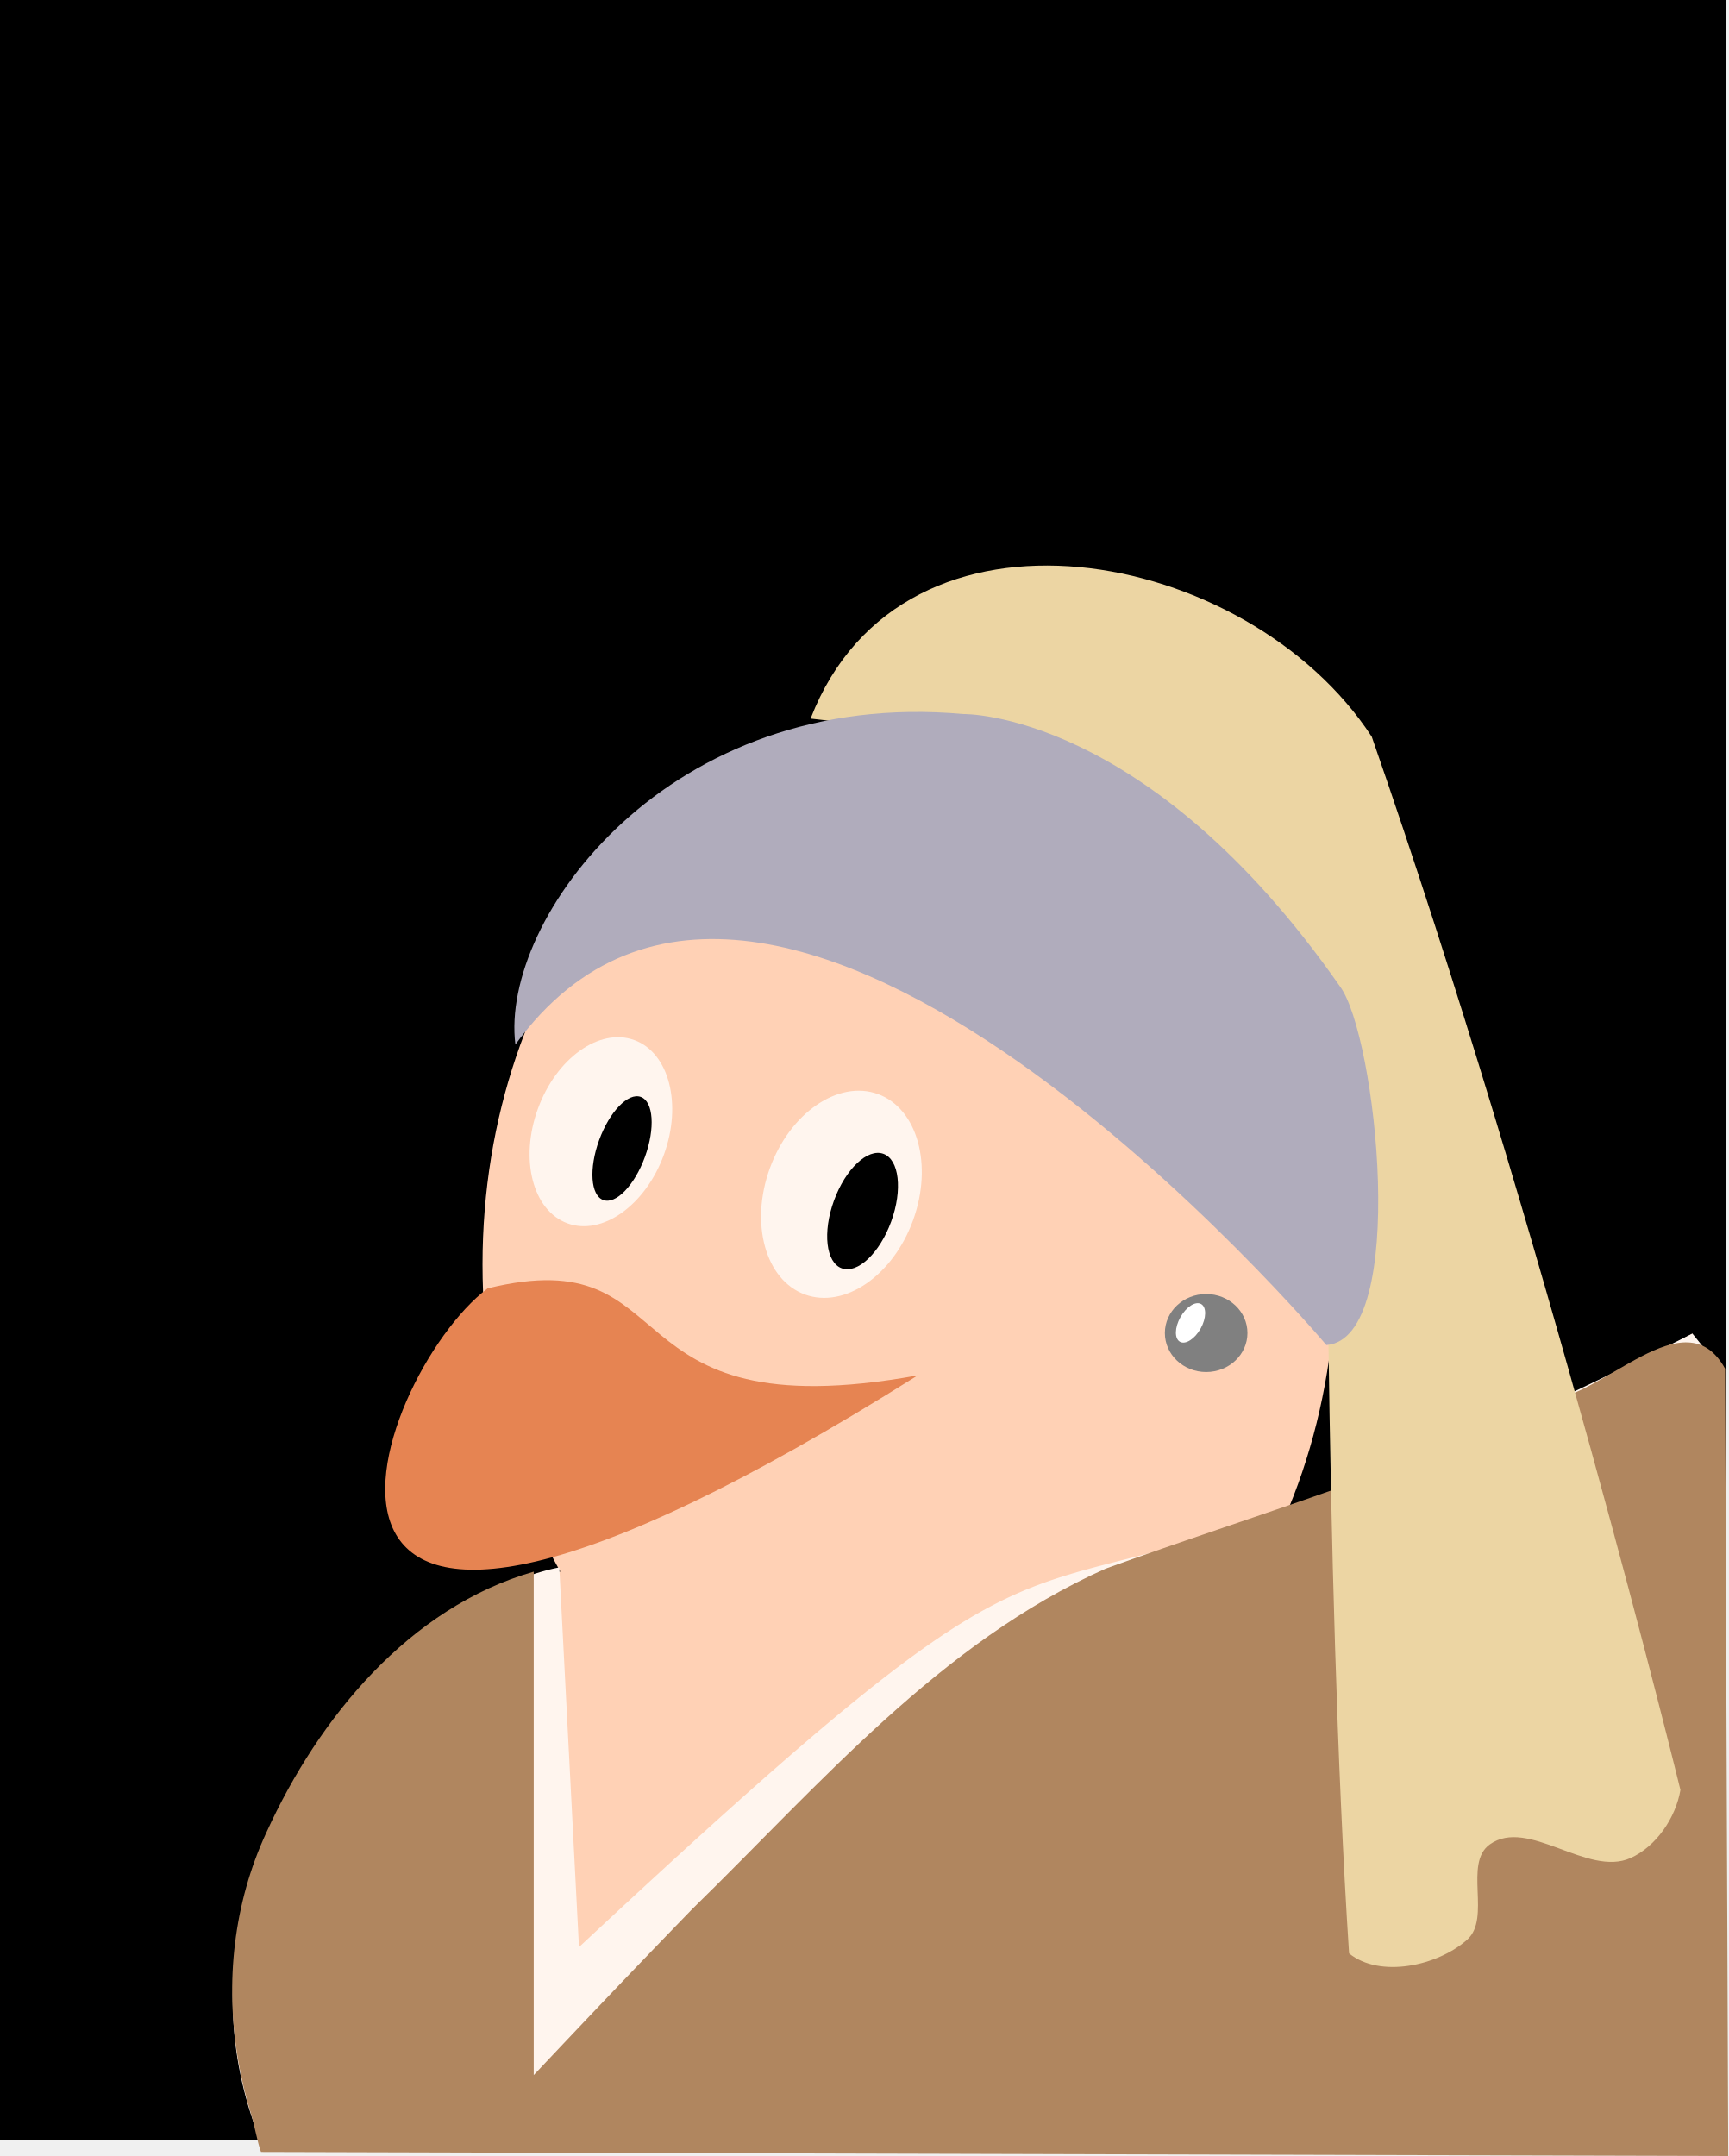
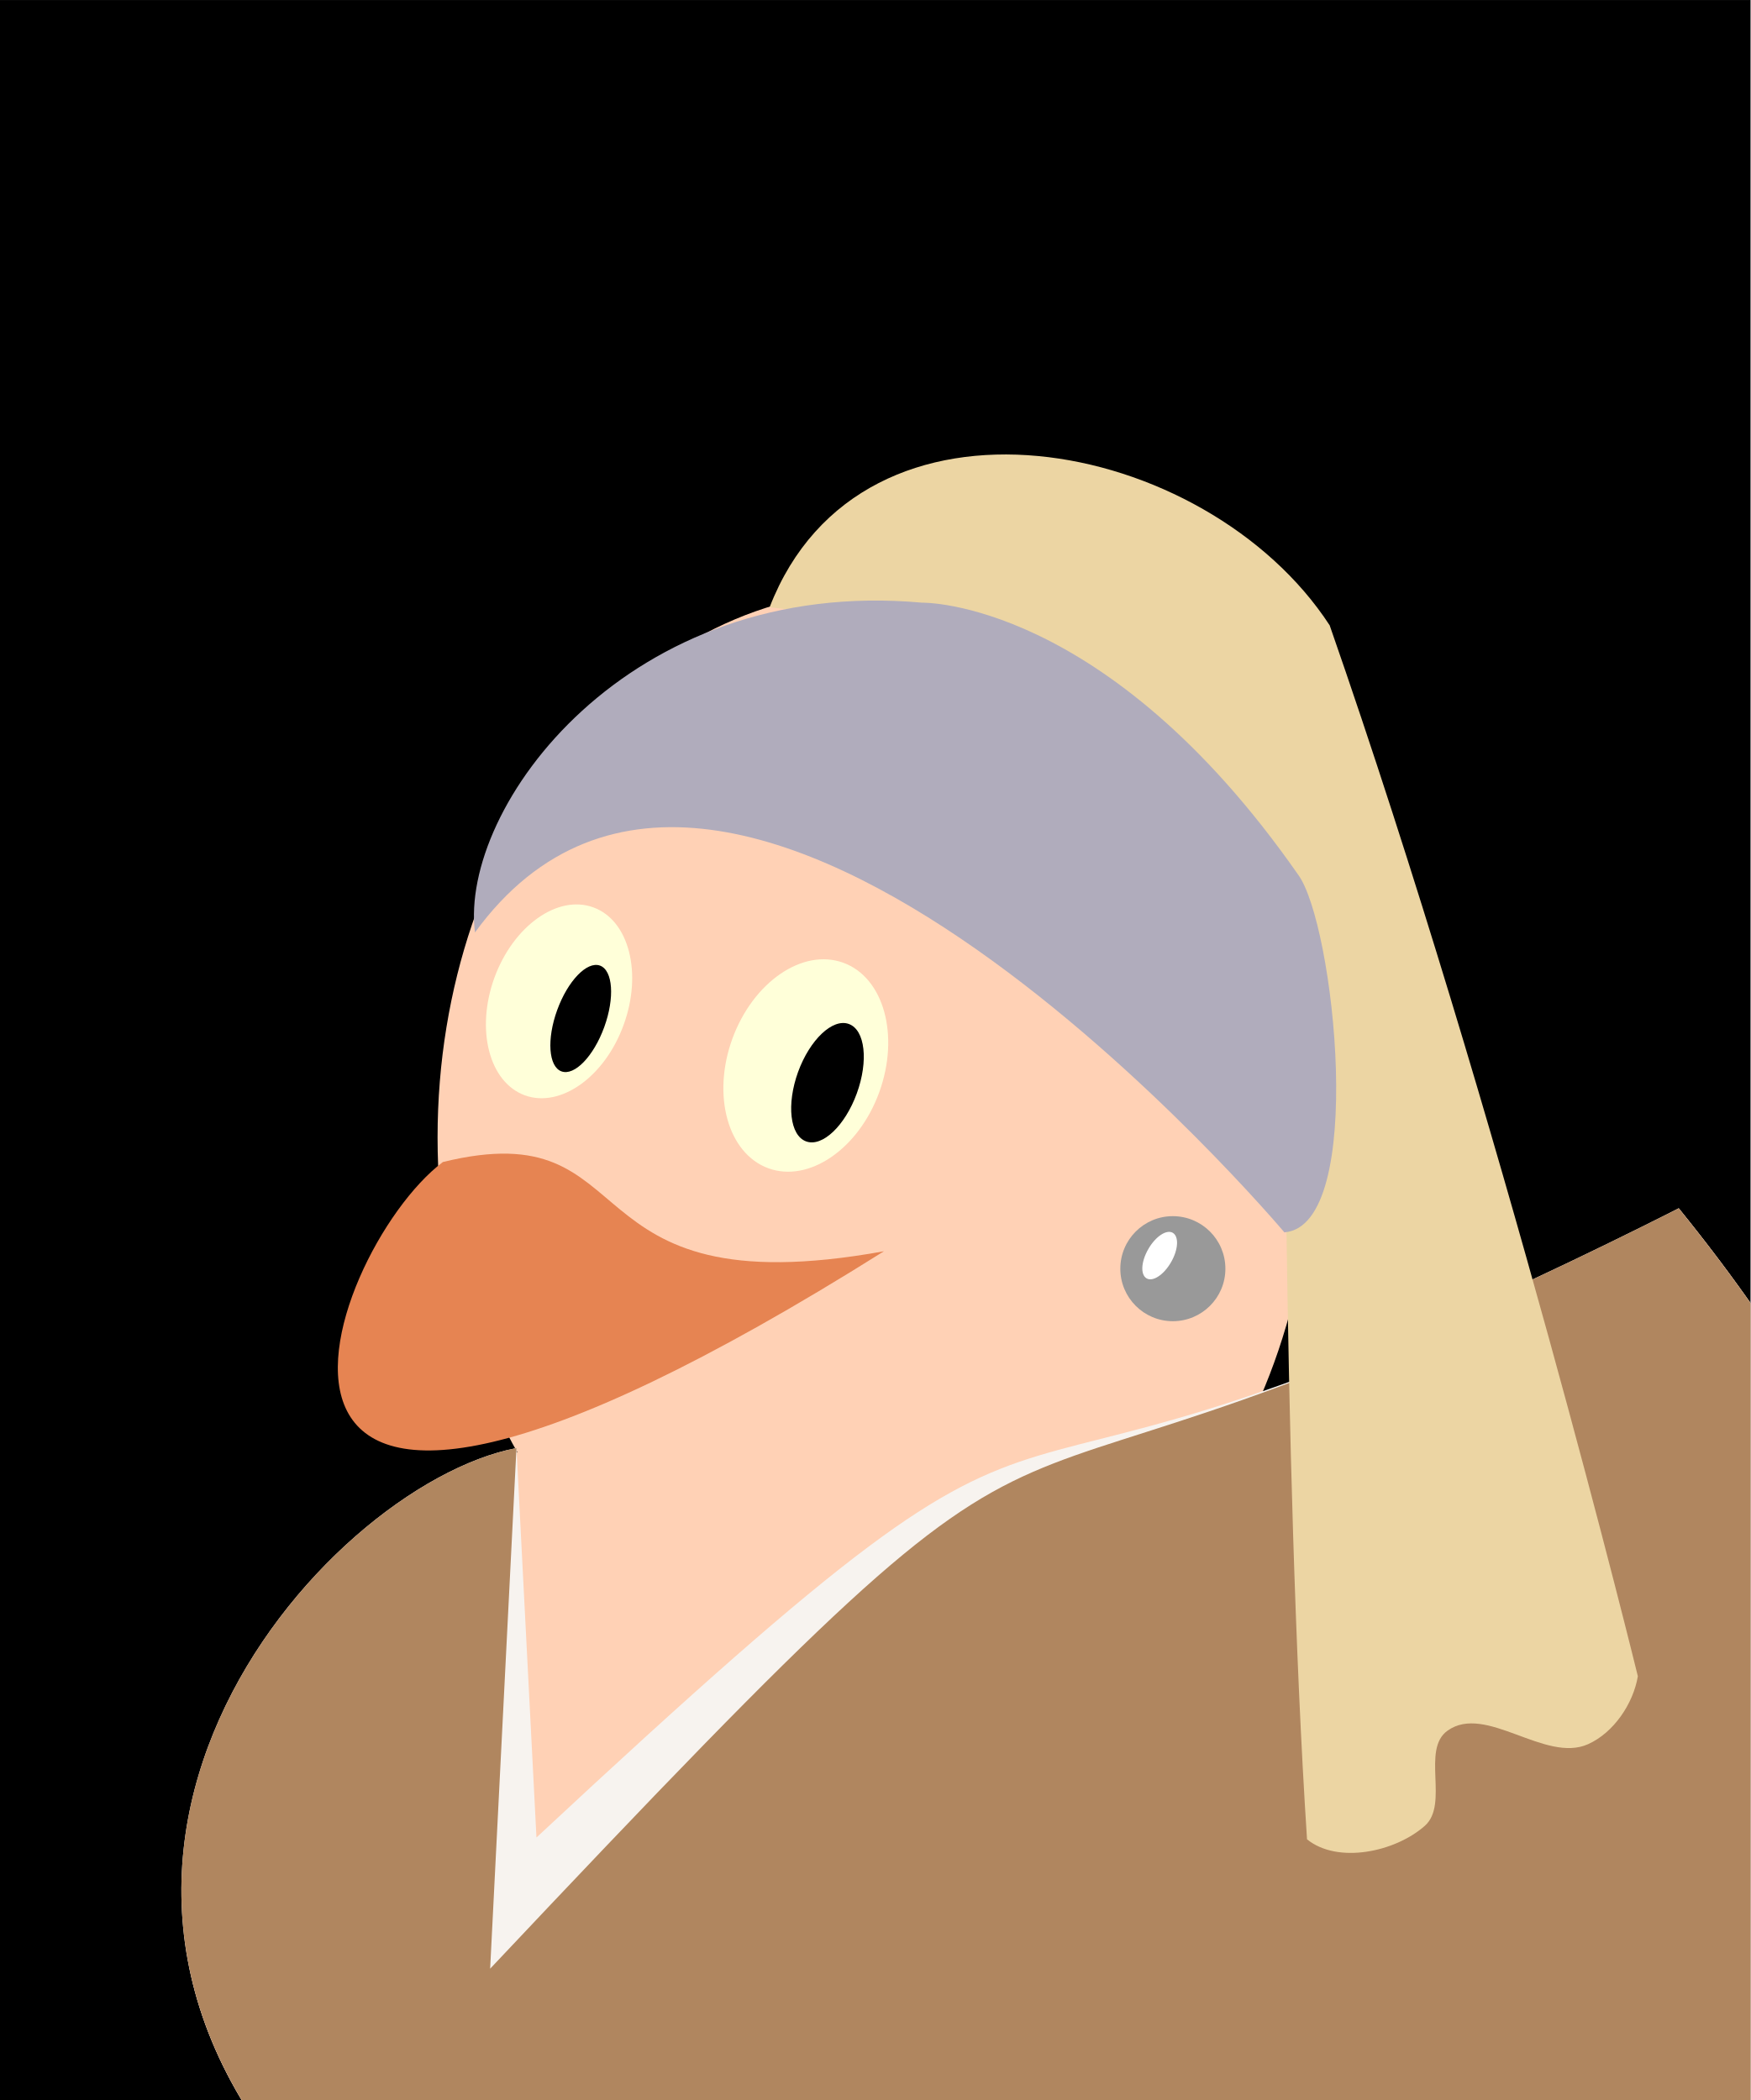
- <svg xmlns="http://www.w3.org/2000/svg" width="620.43" height="773.947" id="svg6764" version="1.1">
-   <defs id="defs6766">
-     <clipPath id="clipPath137" clipPathUnits="userSpaceOnUse">
-       <path id="path135" d="M 0,0 H 595 V 462 H 0 Z" />
-     </clipPath>
-     <radialGradient fx="40.001" fy="60.001" cx="50.001" cy="50.001" r="50.001" gradientUnits="userSpaceOnUse" id="radialGradient1697">
-       <stop style="stop-opacity:1;stop-color:#d9ffff" offset="0" id="stop1687" />
-       <stop style="stop-opacity:1;stop-color:#00956c" offset="50.001" id="stop1695" />
-     </radialGradient>
-     <clipPath id="clipPath94" clipPathUnits="userSpaceOnUse">
-       <path id="path92" d="m 35.717,14.173 c 0,5.166 -4.188,9.354 -9.354,9.354 -5.166,0 -9.354,-4.188 -9.354,-9.354 0,-5.166 4.188,-9.354 9.354,-9.354 5.166,0 9.354,4.188 9.354,9.354 z" />
-     </clipPath>
-     <clipPath id="clipPath108" clipPathUnits="userSpaceOnUse">
-       <path id="path106" d="M 0,0 H 100 V 100 H 0 Z" />
-     </clipPath>
-     <radialGradient id="radialGradient120" gradientUnits="userSpaceOnUse" r="50.001" cy="50.001" cx="50.001" fy="60.001" fx="40.001">
-       <stop id="stop110" offset="0" style="stop-opacity:1;stop-color:#f7f7ff" />
-       <stop id="stop112" offset="9" style="stop-opacity:1;stop-color:#d9d9ff" />
-       <stop id="stop114" offset="18" style="stop-opacity:1;stop-color:#8f8fb3" />
-       <stop id="stop116" offset="25" style="stop-opacity:1;stop-color:#666680" />
-       <stop id="stop118" offset="50.001" style="stop-opacity:1;stop-color:#000000" />
-     </radialGradient>
-     <clipPath id="clipPath194" clipPathUnits="userSpaceOnUse">
-       <path id="path192" d="m 20.693,45.355 c 0,1.566 -1.269,2.835 -2.835,2.835 -1.566,0 -2.835,-1.269 -2.835,-2.835 0,-1.566 1.269,-2.835 2.835,-2.835 1.566,0 2.835,1.269 2.835,2.835 z" />
-     </clipPath>
-     <clipPath id="clipPath208" clipPathUnits="userSpaceOnUse">
-       <path id="path206" d="M 0,0 H 100 V 100 H 0 Z" />
-     </clipPath>
-     <radialGradient id="radialGradient216" gradientUnits="userSpaceOnUse" r="50.001" cy="50.001" cx="50.001" fy="50.001" fx="50.001">
-       <stop id="stop210" offset="0" style="stop-opacity:1;stop-color:#d2592d" />
-       <stop id="stop212" offset="25" style="stop-opacity:1;stop-color:#bf8040" />
-       <stop id="stop214" offset="50.001" style="stop-opacity:1;stop-color:#bf8040" />
-     </radialGradient>
-     <clipPath id="clipPath226" clipPathUnits="userSpaceOnUse">
-       <path id="path224" d="m 37.418,45.355 c 0,1.566 -1.269,2.835 -2.835,2.835 -1.566,0 -2.835,-1.269 -2.835,-2.835 0,-1.566 1.269,-2.835 2.835,-2.835 1.566,0 2.835,1.269 2.835,2.835 z" />
-     </clipPath>
-     <clipPath id="clipPath240" clipPathUnits="userSpaceOnUse">
-       <path id="path238" d="M 0,0 H 100 V 100 H 0 Z" />
-     </clipPath>
-     <radialGradient id="radialGradient248" gradientUnits="userSpaceOnUse" r="50.001" cy="50.001" cx="50.001" fy="50.001" fx="50.001">
-       <stop id="stop242" offset="0" style="stop-opacity:1;stop-color:#d2592d" />
-       <stop id="stop244" offset="25" style="stop-opacity:1;stop-color:#bf8040" />
-       <stop id="stop246" offset="50.001" style="stop-opacity:1;stop-color:#bf8040" />
-     </radialGradient>
-     <clipPath id="clipPath290" clipPathUnits="userSpaceOnUse">
-       <path id="path288" d="m 35.717,14.173 c 0,5.166 -4.188,9.354 -9.354,9.354 -5.166,0 -9.354,-4.188 -9.354,-9.354 0,-5.166 4.188,-9.354 9.354,-9.354 5.166,0 9.354,4.188 9.354,9.354 z" />
-     </clipPath>
-     <clipPath id="clipPath304" clipPathUnits="userSpaceOnUse">
-       <path id="path302" d="M 0,0 H 100 V 100 H 0 Z" />
-     </clipPath>
-     <radialGradient id="radialGradient316" gradientUnits="userSpaceOnUse" r="50.001" cy="50.001" cx="50.001" fy="60.001" fx="40.001">
-       <stop id="stop306" offset="0" style="stop-opacity:1;stop-color:#d9ffff" />
-       <stop id="stop308" offset="9" style="stop-opacity:1;stop-color:#40ffff" />
-       <stop id="stop310" offset="18" style="stop-opacity:1;stop-color:#00b3b3" />
-       <stop id="stop312" offset="25" style="stop-opacity:1;stop-color:#008080" />
-       <stop id="stop314" offset="50.001" style="stop-opacity:1;stop-color:#000000" />
-     </radialGradient>
-     <clipPath id="clipPath3751" clipPathUnits="userSpaceOnUse">
-       <path id="path3749" d="M 18.653,11.103 21.261,25.899 33.545,23.733 30.936,8.937 Z" />
-     </clipPath>
-     <clipPath id="clipPath3763" clipPathUnits="userSpaceOnUse">
-       <path id="path3761" d="M 18.653,11.103 20.474,21.432 32.757,19.266 30.936,8.937 Z" />
-     </clipPath>
-     <clipPath clipPathUnits="userSpaceOnUse" id="clipPath813">
-       <path d="M 113.387,0 C 113.387,62.623 62.623,113.387 0,113.387 -62.623,113.387 -113.387,62.623 -113.387,0 c 0,-62.623 50.764,-113.387 113.387,-113.387 62.623,0 113.387,50.764 113.387,113.387 z" id="path811" />
-     </clipPath>
-     <clipPath clipPathUnits="userSpaceOnUse" id="clipPath827">
-       <path d="M 0,0 H 100 V 100 H 0 Z" id="path825" />
-     </clipPath>
-     <radialGradient fx="50.001" fy="50.001" cx="50.001" cy="50.001" r="50.001" gradientUnits="userSpaceOnUse" id="radialGradient835">
-       <stop style="stop-opacity:1;stop-color:#00ffff" offset="0" id="stop829" />
-       <stop style="stop-opacity:1;stop-color:#008080" offset="25" id="stop831" />
-       <stop style="stop-opacity:1;stop-color:#008080" offset="50.001" id="stop833" />
-     </radialGradient>
-     <clipPath clipPathUnits="userSpaceOnUse" id="clipPath921">
-       <path d="m 21.792,-28.046 c 0.3,3.139 -0.062,6.147 -0.992,8.898 -0.975,2.765 -2.518,5.259 -4.506,7.364 -2.023,2.105 -4.479,3.811 -7.236,4.994 C 6.283,-5.609 3.218,-4.956 0,-4.956 c -3.218,0 -6.283,-0.653 -9.058,-1.836 -2.757,-1.182 -5.212,-2.889 -7.236,-4.994 -1.989,-2.105 -3.531,-4.599 -4.506,-7.364 -0.93,-2.751 -1.292,-5.759 -0.992,-8.898 0.332,-3.116 1.266,-6.06 2.634,-8.72 1.362,-2.63 3.122,-4.981 5.145,-6.94 1.979,-1.946 4.211,-3.508 6.584,-4.58 2.333,-1.067 4.835,-1.653 7.429,-1.653 2.594,0 5.096,0.586 7.429,1.653 2.373,1.072 4.605,2.634 6.584,4.58 2.023,1.958 3.783,4.309 5.145,6.94 1.367,2.66 2.301,5.604 2.634,8.72 z" id="path919" />
-     </clipPath>
-     <clipPath clipPathUnits="userSpaceOnUse" id="clipPath935">
-       <path d="M 0,0 H 100 V 100 H 0 Z" id="path933" />
-     </clipPath>
-     <radialGradient fx="40.001" fy="60.001" cx="50.001" cy="50.001" r="50.001" gradientUnits="userSpaceOnUse" id="radialGradient947">
-       <stop style="stop-opacity:1;stop-color:#d9ffff" offset="0" id="stop937" />
-       <stop style="stop-opacity:1;stop-color:#40ffff" offset="9" id="stop939" />
-       <stop style="stop-opacity:1;stop-color:#00b3b3" offset="18" id="stop941" />
-       <stop style="stop-opacity:1;stop-color:#008080" offset="25" id="stop943" />
-       <stop style="stop-opacity:1;stop-color:#000000" offset="50.001" id="stop945" />
-     </radialGradient>
-     <clipPath clipPathUnits="userSpaceOnUse" id="clipPath959">
-       <path d="M 113.387,0 C 113.387,62.623 62.623,113.387 0,113.387 -62.623,113.387 -113.387,62.623 -113.387,0 c 0,-62.623 50.764,-113.387 113.387,-113.387 62.623,0 113.387,50.764 113.387,113.387 z" id="path957" />
-     </clipPath>
-     <clipPath clipPathUnits="userSpaceOnUse" id="clipPath973">
-       <path d="M 0,0 H 100 V 100 H 0 Z" id="path971" />
-     </clipPath>
-     <radialGradient fx="40.001" fy="60.001" cx="50.001" cy="50.001" r="50.001" gradientUnits="userSpaceOnUse" id="radialGradient985">
-       <stop style="stop-opacity:1;stop-color:#d9ffff" offset="0" id="stop975" />
-       <stop style="stop-opacity:1;stop-color:#40ffff" offset="9" id="stop977" />
-       <stop style="stop-opacity:1;stop-color:#00b3b3" offset="18" id="stop979" />
-       <stop style="stop-opacity:1;stop-color:#008080" offset="25" id="stop981" />
-       <stop style="stop-opacity:1;stop-color:#000000" offset="50.001" id="stop983" />
-     </radialGradient>
-     <clipPath clipPathUnits="userSpaceOnUse" id="clipPath997">
-       <path d="M 0,0 H 100 V 100 H 0 Z" id="path995" />
-     </clipPath>
-     <clipPath clipPathUnits="userSpaceOnUse" id="clipPath1001">
-       <path d="M 0,0 H 100 V 100 H 0 Z" id="path999" />
-     </clipPath>
-     <clipPath clipPathUnits="userSpaceOnUse" id="clipPath1005">
-       <path d="M 0,0 H 100 V 100 H 0 Z" id="path1003" />
-     </clipPath>
-     <radialGradient fx="50.001" fy="50.001" cx="50.001" cy="50.001" r="50.001" gradientUnits="userSpaceOnUse" id="radialGradient1013">
-       <stop style="stop-opacity:0.5;stop-color:#ffffff" offset="0" id="stop1007" />
-       <stop style="stop-opacity:0;stop-color:#ffffff" offset="25" id="stop1009" />
-       <stop style="stop-opacity:0;stop-color:#ffffff" offset="50.001" id="stop1011" />
-     </radialGradient>
-     <mask maskUnits="userSpaceOnUse" x="0" y="0" width="1" height="1" id="mask1015">
-       <g id="g1047">
-         <g clip-path="url(#clipPath997)" id="g1045">
-           <g id="g1043">
-             <g id="g1041">
-               <g clip-path="url(#clipPath1001)" id="g1039">
-                 <g id="g1037">
-                   <g id="g1033">
-                     <g id="g1031">
-                       <g id="g1029">
-                         <g id="g1027">
-                           <g id="g1025">
-                             <g id="g1023">
-                               <g id="g1021">
-                                 <g clip-path="url(#clipPath1005)" id="g1019">
-                                   <path d="M 0,0 H 100 V 100 H 0 Z" style="fill:url(#radialGradient1013);stroke:none" id="path1017" />
-                                 </g>
-                               </g>
-                             </g>
-                           </g>
-                         </g>
-                       </g>
-                     </g>
-                   </g>
-                   <g transform="translate(100)" id="g1035" />
-                 </g>
-               </g>
-             </g>
-           </g>
-         </g>
-       </g>
-     </mask>
-     <clipPath clipPathUnits="userSpaceOnUse" id="clipPath137-8">
-       <path d="M 0,0 H 595 V 462 H 0 Z" id="path135-0" />
+ <svg xmlns="http://www.w3.org/2000/svg" version="1.1" viewBox="0 -68.032 56.693 68.032">
+   <defs>
+     <clipPath id="clip1">
+       <path d="M0 0V68.031H56.695V0ZM56.695 68.031" />
    </clipPath>
  </defs>
-   <g id="layer1" transform="translate(-3405.287,-659.8622)" style="display:inline">
-     <rect y="659.862" x="3405.287" height="768.131" width="619.649" id="rect1331" style="opacity:1;fill:#000000;fill-opacity:1;fill-rule:nonzero;stroke:none;stroke-width:42.4;stroke-linecap:round;stroke-linejoin:round;stroke-miterlimit:4;stroke-dasharray:none;stroke-dashoffset:0;stroke-opacity:1" />
-   </g>
-   <g id="layer2" style="display:inline" transform="translate(-1560.198,-577.7826)">
-     <g style="stroke-width:0.077" id="g274" transform="matrix(17.38451,0,0,-17.38451,5721.921,1700.153)" />
-     <g style="stroke-width:0.077" id="g276" transform="matrix(17.38451,0,0,-17.38451,5721.921,1700.153)" />
-     <g style="stroke-width:0.077" id="g278" transform="matrix(17.38451,0,0,-17.38451,5721.921,1700.153)" />
-     <g style="stroke-width:0.077" id="g280" transform="matrix(17.38451,0,0,-17.38451,5721.921,1700.153)" />
-     <path id="path30" style="fill:#ffd1b5;fill-opacity:1;fill-rule:nonzero;stroke:none;stroke-width:1.333" d="m 1768.036,1140.434 c -75.353,13.171 -66.773,125.466 -44.598,183.295 137.409,26.952 423.069,-25.059 444.331,-267.224 -269.55,144.887 -177.044,12.255 -399.733,83.93 z" />
-     <path id="path34" style="fill:#ffd1b5;fill-opacity:1;fill-rule:nonzero;stroke:none;stroke-width:1.333" d="m 2039.731,1031.695 c 0,-105.733 -68.569,-191.444 -153.155,-191.444 -84.587,0 -153.155,85.711 -153.155,191.444 0,105.733 68.569,191.444 153.155,191.444 84.586,0 153.155,-85.711 153.155,-191.444 z" />
-     <path id="path38" style="fill:#e68452;fill-opacity:1;fill-rule:nonzero;stroke:none;stroke-width:1.333" d="m 1735.262,1040.272 c 72.595,-17.766 41.35,51.768 154.38,31.245 -253.322,159.278 -196.347,0.304 -154.38,-31.245 z" />
-     <path id="path42" style="fill:#fff5ee;fill-opacity:1;fill-rule:nonzero;stroke:none;stroke-width:1.333" d="m 1887.976,1015.855 c 7.232,-19.871 1.588,-40.168 -12.607,-45.334 -14.195,-5.167 -31.565,6.754 -38.798,26.625 -7.232,19.871 -1.588,40.168 12.607,45.335 14.195,5.167 31.565,-6.754 38.798,-26.625 z" />
-     <path id="path46" style="fill:#000000;fill-opacity:1;fill-rule:nonzero;stroke:none;stroke-width:1.333" d="m 1880.139,1016.261 c 4.131,-11.35 2.878,-22.225 -2.798,-24.291 -5.676,-2.066 -13.626,5.46 -17.757,16.81 -4.131,11.35 -2.878,22.225 2.798,24.291 5.676,2.066 13.626,-5.46 17.757,-16.81 z" />
-     <path id="path50" style="fill:#fff5ee;fill-opacity:1;fill-rule:nonzero;stroke:none;stroke-width:1.333" d="m 1798.546,992.268 c 6.614,-18.171 1.846,-36.588 -10.649,-41.135 -12.495,-4.548 -27.985,6.496 -34.599,24.667 -6.614,18.171 -1.846,36.588 10.648,41.135 12.495,4.548 27.985,-6.496 34.599,-24.667 z" />
-     <path id="path54" style="fill:#000000;fill-opacity:1;fill-rule:nonzero;stroke:none;stroke-width:1.333" d="m 1791.739,993.053 c 3.72,-10.222 3.051,-19.849 -1.494,-21.504 -4.546,-1.654 -11.246,5.291 -14.967,15.512 -3.72,10.222 -3.052,19.849 1.494,21.503 4.546,1.655 11.247,-5.29 14.967,-15.512 z" />
-     <path id="path58" style="fill:#fff5ee;fill-opacity:1;fill-rule:nonzero;stroke:none;stroke-width:1.333" d="m 1760.992,1140.434 c -0.534,0.102 -1.07,0.213 -1.61,0.331 -0.54,0.118 -1.083,0.243 -1.628,0.376 -0.546,0.133 -1.094,0.273 -1.646,0.42 -0.551,0.147 -1.105,0.302 -1.662,0.464 -0.557,0.162 -1.116,0.331 -1.678,0.507 -0.562,0.176 -1.126,0.36 -1.692,0.551 -0.567,0.191 -1.135,0.389 -1.706,0.594 -0.571,0.205 -1.144,0.417 -1.719,0.636 -0.575,0.219 -1.152,0.445 -1.731,0.678 -0.579,0.233 -1.16,0.473 -1.743,0.719 -0.583,0.247 -1.167,0.5 -1.753,0.76 -0.586,0.26 -1.173,0.527 -1.762,0.801 -0.589,0.274 -1.179,0.554 -1.771,0.842 -0.592,0.287 -1.185,0.581 -1.779,0.881 -0.594,0.3 -1.19,0.608 -1.786,0.921 -0.596,0.314 -1.194,0.633 -1.792,0.96 -0.598,0.326 -1.198,0.659 -1.798,0.999 -0.6,0.339 -1.201,0.685 -1.802,1.037 -0.601,0.352 -1.203,0.711 -1.805,1.075 -0.602,0.365 -1.205,0.736 -1.808,1.113 -0.603,0.377 -1.206,0.76 -1.81,1.15 -0.604,0.39 -1.207,0.785 -1.811,1.187 -0.604,0.402 -1.208,0.809 -1.811,1.223 -0.604,0.414 -1.207,0.834 -1.81,1.259 -0.603,0.426 -1.206,0.857 -1.809,1.295 -0.603,0.438 -1.205,0.881 -1.807,1.33 -0.602,0.449 -1.203,0.904 -1.803,1.365 -0.6,0.461 -1.2,0.927 -1.799,1.399 -0.599,0.472 -1.197,0.95 -1.794,1.433 -0.597,0.483 -1.193,0.972 -1.788,1.467 -0.595,0.495 -1.189,0.995 -1.782,1.5 -0.593,0.506 -1.184,1.017 -1.774,1.533 -0.59,0.516 -1.179,1.038 -1.766,1.565 -0.587,0.527 -1.173,1.06 -1.757,1.598 -0.584,0.538 -1.166,1.081 -1.746,1.629 -0.58,0.548 -1.159,1.102 -1.736,1.661 -0.577,0.559 -1.151,1.123 -1.724,1.691 -0.572,0.569 -1.143,1.143 -1.711,1.722 -0.568,0.579 -1.134,1.163 -1.697,1.752 -0.564,0.589 -1.125,1.183 -1.683,1.782 -0.558,0.599 -1.115,1.202 -1.668,1.811 -0.553,0.608 -1.104,1.222 -1.652,1.84 -0.548,0.618 -1.093,1.241 -1.635,1.868 -0.542,0.628 -1.081,1.26 -1.617,1.897 -0.536,0.637 -1.069,1.278 -1.599,1.924 -0.53,0.646 -1.056,1.296 -1.579,1.951 -0.523,0.655 -1.043,1.315 -1.559,1.978 -0.516,0.664 -1.029,1.332 -1.538,2.005 -0.509,0.673 -1.014,1.35 -1.515,2.031 -0.501,0.681 -0.999,1.367 -1.493,2.057 -0.493,0.69 -0.983,1.384 -1.469,2.082 -0.485,0.698 -0.967,1.401 -1.444,2.107 -0.477,0.707 -0.95,1.417 -1.419,2.131 -0.469,0.715 -0.933,1.433 -1.392,2.156 -0.46,0.723 -0.915,1.449 -1.365,2.179 -0.45,0.731 -0.896,1.465 -1.337,2.203 -0.441,0.738 -0.877,1.48 -1.308,2.226 -0.431,0.746 -0.857,1.495 -1.278,2.248 -0.421,0.753 -0.837,1.51 -1.248,2.271 -0.411,0.76 -0.816,1.524 -1.216,2.292 -0.4,0.768 -0.795,1.539 -1.184,2.313 -0.389,0.775 -0.773,1.553 -1.151,2.334 -0.378,0.782 -0.75,1.567 -1.117,2.355 -0.366,0.788 -0.727,1.58 -1.082,2.375 -0.355,0.795 -0.704,1.593 -1.046,2.395 -0.343,0.801 -0.679,1.606 -1.01,2.414 -0.33,0.808 -0.654,1.619 -0.972,2.433 -0.318,0.814 -0.629,1.632 -0.934,2.452 -0.305,0.82 -0.603,1.644 -0.895,2.47 -0.292,0.826 -0.577,1.656 -0.855,2.488 -0.278,0.832 -0.549,1.667 -0.814,2.506 -0.264,0.838 -0.522,1.679 -0.772,2.523 -0.25,0.844 -0.494,1.69 -0.73,2.539 -0.236,0.849 -0.465,1.701 -0.686,2.555 -0.222,0.855 -0.435,1.712 -0.642,2.571 -0.207,0.86 -0.406,1.722 -0.597,2.587 -0.192,0.865 -0.375,1.732 -0.551,2.602 -0.176,0.87 -0.344,1.742 -0.504,2.616 -0.16,0.875 -0.312,1.752 -0.457,2.631 -0.144,0.879 -0.28,1.761 -0.408,2.645 -0.127,0.884 -0.247,1.77 -0.358,2.658 -0.111,0.888 -0.214,1.779 -0.308,2.671 -0.094,0.893 -0.18,1.787 -0.257,2.684 -0.077,0.897 -0.145,1.795 -0.205,2.696 -0.06,0.901 -0.111,1.804 -0.152,2.708 -0.041,0.905 -0.075,1.811 -0.098,2.72 -0.023,0.908 -0.038,1.819 -0.044,2.731 0,0.912 0,1.826 0.014,2.741 0.014,0.916 0.036,1.833 0.067,2.752 0.032,0.919 0.074,1.839 0.124,2.762 0.051,0.922 0.112,1.846 0.183,2.771 0.071,0.925 0.151,1.852 0.241,2.78 0.09,0.928 0.191,1.858 0.301,2.789 0.111,0.931 0.231,1.864 0.361,2.797 0.131,0.934 0.272,1.869 0.423,2.805 0.151,0.936 0.313,1.874 0.485,2.813 0.172,0.939 0.355,1.879 0.548,2.82 0.193,0.941 0.397,1.883 0.612,2.827 0.215,0.943 0.44,1.888 0.677,2.833 0.236,0.945 0.484,1.892 0.743,2.839 0.259,0.947 0.528,1.895 0.809,2.845 0.281,0.949 0.573,1.899 0.876,2.85 0.303,0.951 0.618,1.903 0.944,2.855 0.326,0.952 0.664,1.905 1.014,2.859 0.349,0.954 0.711,1.908 1.083,2.863 363.059,-50.465 502.799,-23.768 521.848,-279.473 -2.382,-3.046 -4.823,-6.112 -7.323,-9.197 -2.245,1.132 -4.465,2.247 -6.662,3.345 -2.196,1.098 -4.369,2.18 -6.518,3.246 -2.149,1.065 -4.274,2.115 -6.377,3.148 -2.102,1.033 -4.181,2.05 -6.237,3.051 -2.056,1.001 -4.089,1.987 -6.1,2.957 -2.011,0.97 -3.999,1.925 -5.965,2.864 -1.966,0.94 -3.91,1.864 -5.832,2.773 -1.922,0.909 -3.822,1.804 -5.701,2.684 -1.879,0.88 -3.736,1.746 -5.572,2.597 -1.836,0.851 -3.651,1.688 -5.445,2.511 -1.794,0.823 -3.567,1.632 -5.32,2.427 -1.753,0.795 -3.486,1.577 -5.198,2.345 -1.712,0.768 -3.405,1.523 -5.077,2.265 -1.673,0.742 -3.325,1.47 -4.959,2.186 -1.633,0.716 -3.248,1.419 -4.843,2.11 -1.595,0.691 -3.171,1.369 -4.728,2.034 -1.557,0.666 -3.096,1.319 -4.616,1.961 -1.52,0.642 -3.022,1.272 -4.506,1.89 -1.484,0.618 -2.95,1.225 -4.398,1.82 -1.448,0.595 -2.879,1.179 -4.292,1.752 -1.413,0.573 -2.809,1.135 -4.188,1.686 -1.379,0.551 -2.741,1.091 -4.087,1.621 -1.345,0.53 -2.674,1.049 -3.987,1.559 -1.313,0.509 -2.609,1.009 -3.889,1.498 -1.28,0.489 -2.545,0.969 -3.794,1.439 -1.249,0.47 -2.482,0.93 -3.701,1.381 -1.218,0.451 -2.421,0.893 -3.61,1.326 -1.188,0.433 -2.361,0.857 -3.52,1.272 -1.159,0.415 -2.303,0.822 -3.433,1.22 -1.13,0.398 -2.246,0.788 -3.348,1.169 -1.102,0.382 -2.191,0.755 -3.265,1.121 -1.075,0.366 -2.136,0.724 -3.185,1.074 -1.048,0.35 -2.083,0.693 -3.106,1.029 -1.022,0.336 -2.032,0.664 -3.029,0.986 -0.997,0.322 -1.982,0.636 -2.954,0.944 -0.973,0.308 -1.933,0.61 -2.882,0.905 -0.949,0.295 -1.886,0.584 -2.812,0.867 -0.926,0.283 -1.84,0.559 -2.744,0.831 -0.903,0.271 -1.796,0.536 -2.677,0.796 -0.882,0.26 -1.753,0.514 -2.613,0.763 -0.861,0.249 -1.711,0.493 -2.551,0.733 -0.84,0.239 -1.671,0.473 -2.491,0.703 -0.821,0.23 -1.632,0.455 -2.434,0.676 -0.802,0.221 -1.594,0.438 -2.378,0.65 -0.783,0.213 -1.558,0.422 -2.324,0.627 -0.766,0.205 -1.524,0.406 -2.273,0.605 -0.749,0.198 -1.49,0.393 -2.223,0.585 -0.733,0.192 -1.458,0.38 -2.176,0.566 -0.718,0.186 -1.428,0.369 -2.131,0.549 -0.703,0.18 -1.399,0.358 -2.087,0.534 -0.689,0.176 -1.371,0.349 -2.046,0.521 -0.675,0.172 -1.345,0.341 -2.007,0.509 -0.663,0.168 -1.32,0.335 -1.97,0.5 -0.651,0.165 -1.296,0.329 -1.935,0.492 -0.64,0.163 -1.274,0.325 -1.903,0.486 -0.629,0.161 -1.253,0.321 -1.872,0.481 -0.619,0.16 -1.234,0.319 -1.844,0.479 -0.61,0.159 -1.216,0.318 -1.817,0.478 -0.602,0.159 -1.199,0.319 -1.793,0.479 -0.594,0.16 -1.184,0.32 -1.771,0.481 -0.587,0.161 -1.17,0.323 -1.75,0.486 -0.58,0.163 -1.158,0.327 -1.732,0.492 -0.575,0.165 -1.147,0.332 -1.716,0.5 -0.57,0.168 -1.137,0.338 -1.702,0.51 -0.565,0.172 -1.129,0.345 -1.69,0.521 -0.562,0.176 -1.122,0.354 -1.681,0.534 -0.559,0.18 -1.117,0.364 -1.673,0.549 -0.557,0.186 -1.112,0.375 -1.667,0.566 -0.555,0.192 -1.11,0.387 -1.664,0.585 -0.554,0.198 -1.109,0.4 -1.663,0.605 -0.554,0.205 -1.109,0.414 -1.663,0.627 -0.555,0.213 -1.11,0.43 -1.666,0.651 -0.556,0.221 -1.113,0.447 -1.671,0.677 -0.558,0.23 -1.117,0.465 -1.678,0.704 -0.561,0.24 -1.123,0.484 -1.687,0.733 -0.564,0.249 -1.13,0.504 -1.698,0.764 -0.568,0.26 -1.139,0.526 -1.712,0.797 -0.573,0.271 -1.148,0.548 -1.727,0.831 -0.578,0.283 -1.16,0.572 -1.744,0.868 -0.585,0.295 -1.172,0.597 -1.764,0.905 -0.592,0.308 -1.187,0.623 -1.786,0.945 -0.599,0.322 -1.202,0.651 -1.809,0.987 -0.607,0.336 -1.219,0.679 -1.835,1.03 -0.616,0.351 -1.237,0.709 -1.863,1.075 -0.626,0.366 -1.257,0.74 -1.893,1.122 -0.636,0.382 -1.278,0.772 -1.925,1.17 -0.647,0.399 -1.3,0.805 -1.959,1.221 -0.659,0.415 -1.324,0.84 -1.995,1.273 -0.671,0.433 -1.349,0.875 -2.033,1.327 -0.685,0.452 -1.376,0.912 -2.074,1.383 -0.698,0.47 -1.404,0.95 -2.116,1.44 -0.713,0.49 -1.433,0.989 -2.161,1.499 -0.728,0.51 -1.464,1.03 -2.208,1.56 -0.744,0.53 -1.496,1.071 -2.256,1.623 -0.76,0.552 -1.53,1.114 -2.307,1.687 -0.778,0.574 -1.565,1.158 -2.36,1.754 -0.796,0.596 -1.601,1.203 -2.416,1.821 -0.815,0.619 -1.639,1.249 -2.473,1.891 -0.834,0.642 -1.678,1.296 -2.532,1.963 -0.854,0.666 -1.718,1.345 -2.593,2.036 -0.875,0.691 -1.76,1.395 -2.656,2.111 -0.896,0.716 -1.804,1.446 -2.722,2.188 -0.918,0.743 -1.848,1.498 -2.79,2.267 -0.941,0.769 -1.894,1.551 -2.859,2.347 -0.965,0.796 -1.942,1.605 -2.931,2.429 -0.989,0.824 -1.991,1.661 -3.005,2.513 -1.014,0.852 -2.041,1.718 -3.081,2.599 -1.04,0.881 -2.093,1.776 -3.159,2.686 -1.066,0.91 -2.146,1.835 -3.239,2.775 -1.093,0.94 -2.2,1.896 -3.321,2.866 -1.121,0.971 -2.256,1.957 -3.405,2.959 -1.15,1.002 -2.313,2.02 -3.492,3.054 -1.179,1.034 -2.372,2.084 -3.58,3.15 -1.208,1.066 -2.432,2.149 -3.671,3.248 -1.239,1.099 -2.493,2.215 -3.764,3.348 -1.27,1.133 -2.556,2.282 -3.858,3.449 -1.302,1.167 -2.62,2.351 -3.955,3.552 -1.335,1.202 -2.686,2.421 -4.054,3.658 -1.368,1.237 -2.753,2.492 -4.155,3.764 -1.402,1.273 -2.822,2.564 -4.258,3.873 -1.437,1.309 -2.891,2.637 -4.364,3.983 -1.472,1.346 -2.962,2.711 -4.471,4.096 -1.508,1.384 -3.035,2.787 -4.58,4.21 -1.545,1.422 -3.109,2.864 -4.692,4.325 -1.583,1.461 -3.184,2.942 -4.806,4.443 -1.621,1.501 -3.261,3.021 -4.921,4.562 -1.66,1.541 -3.339,3.102 -5.039,4.683 -1.7,1.581 -3.419,3.183 -5.159,4.806 l -0.055,-1.065 -0.055,-1.065 -0.055,-1.065 -0.056,-1.065 -0.055,-1.065 -0.055,-1.065 -0.055,-1.065 -0.055,-1.065 -0.055,-1.065 -0.055,-1.065 -0.055,-1.065 -0.056,-1.065 -0.055,-1.065 -0.055,-1.065 -0.056,-1.065 -0.055,-1.065 -0.055,-1.065 -0.055,-1.065 -0.055,-1.065 -0.055,-1.065 -0.055,-1.065 -0.056,-1.065 -0.055,-1.065 -0.055,-1.065 -0.055,-1.065 -0.055,-1.065 -0.055,-1.065 -0.056,-1.065 -0.055,-1.065 -0.055,-1.065 -0.056,-1.065 -0.055,-1.065 -0.055,-1.065 -0.055,-1.065 -0.055,-1.065 -0.055,-1.065 -0.055,-1.065 -0.055,-1.065 -0.055,-1.065 -0.055,-1.065 -0.055,-1.065 -0.055,-1.065 -0.055,-1.065 -0.055,-1.065 -0.055,-1.065 -0.055,-1.065 -0.055,-1.065 -0.055,-1.065 -0.055,-1.065 -0.055,-1.065 -0.056,-1.065 -0.055,-1.065 -0.055,-1.065 -0.055,-1.065 -0.055,-1.065 -0.055,-1.065 -0.055,-1.065 -0.055,-1.065 -0.056,-1.065 -0.055,-1.065 -0.056,-1.065 -0.055,-1.065 -0.055,-1.065 -0.056,-1.065 -0.055,-1.065 -0.055,-1.065 -0.056,-1.065 -0.055,-1.065 -0.055,-1.065 -0.055,-1.065 -0.056,-1.065 -0.055,-1.065 -0.055,-1.065 -0.055,-1.065 -0.055,-1.065 -0.055,-1.065 -0.055,-1.065 -0.056,-1.065 -0.055,-1.065 -0.055,-1.065 -0.056,-1.065 -0.055,-1.065 -0.055,-1.065 -0.056,-1.065 -0.055,-1.065 -0.055,-1.065 -0.056,-1.065 -0.055,-1.065 -0.055,-1.065 -0.055,-1.065 -0.055,-1.065 -0.055,-1.065 -0.055,-1.065 -0.056,-1.065 -0.055,-1.065 -0.055,-1.065 -0.055,-1.065 -0.055,-1.065 -0.055,-1.065 -0.055,-1.065 -0.055,-1.065 -0.055,-1.065 -0.055,-1.065 -0.055,-1.065 -0.056,-1.065 -0.055,-1.065 -0.056,-1.065 -0.055,-1.065 -0.055,-1.065 -0.056,-1.065 -0.055,-1.065 -0.055,-1.065 -0.056,-1.065 -0.056,-1.065 -0.056,-1.065 -0.055,-1.065 -0.055,-1.065 -0.055,-1.065 -0.055,-1.065 -0.056,-1.065 -0.055,-1.065 -0.055,-1.065 -0.056,-1.065 -0.055,-1.065 -0.055,-1.065 -0.055,-1.065 -0.055,-1.065 z" />
-     <path style="fill:#b0865f;fill-opacity:1;fill-rule:nonzero;stroke:none;stroke-width:1.333" d="m 1751.803,1141.967 c -2.794,0.801 -5.54,1.708 -8.239,2.713 -2.698,1.005 -5.349,2.109 -7.951,3.305 -2.602,1.196 -5.156,2.485 -7.661,3.861 -2.505,1.375 -4.962,2.837 -7.369,4.378 -2.407,1.542 -4.766,3.163 -7.074,4.858 -2.309,1.695 -4.568,3.464 -6.777,5.301 -2.209,1.836 -4.368,3.74 -6.476,5.705 -2.108,1.965 -4.167,3.991 -6.174,6.073 -2.007,2.081 -3.964,4.218 -5.869,6.403 -1.905,2.185 -3.759,4.419 -5.561,6.695 -1.802,2.276 -3.553,4.595 -5.251,6.95 -1.698,2.355 -3.345,4.746 -4.938,7.167 -1.594,2.421 -3.135,4.872 -4.623,7.347 -1.488,2.475 -2.923,4.973 -4.305,7.489 -1.382,2.516 -2.71,5.05 -3.985,7.594 -1.275,2.545 -2.495,5.101 -3.662,7.662 -1.488,3.202 -2.837,6.448 -4.05,9.731 -1.212,3.283 -2.287,6.603 -3.229,9.951 -0.941,3.348 -1.748,6.726 -2.423,10.124 -0.675,3.398 -1.219,6.817 -1.633,10.25 -0.415,3.432 -0.7,6.878 -0.86,10.329 -0.159,3.451 -0.192,6.907 -0.101,10.36 0.09,3.454 0.305,6.904 0.64,10.345 0.335,3.441 0.792,6.87 1.367,10.282 0.575,3.412 1.268,6.806 2.077,10.173 0.809,3.367 1.734,6.709 2.772,10.016 1.038,3.307 2.189,10.012 3.451,13.243 l 526.729,1.457 -1.133,-282.648 c -0.913,-1.645 -1.884,-3.042 -2.906,-4.216 -1.022,-1.174 -2.095,-2.125 -3.213,-2.877 -1.119,-0.752 -2.284,-1.304 -3.489,-1.683 -1.205,-0.378 -2.451,-0.581 -3.732,-0.634 -1.281,-0.053 -2.596,0.044 -3.942,0.268 -1.345,0.223 -2.72,0.573 -4.12,1.024 -1.399,0.451 -2.823,1.004 -4.265,1.635 -1.442,0.63 -2.903,1.339 -4.378,2.1 -1.474,0.761 -2.962,1.576 -4.458,2.419 -1.496,0.843 -2.999,1.716 -4.505,2.592 -1.506,0.877 -3.015,1.758 -4.521,2.62 -1.506,0.862 -3.009,1.704 -4.503,2.502 -1.494,0.798 -2.981,1.552 -4.453,2.238 -1.472,0.686 -2.931,1.303 -4.371,1.828 -1.44,0.525 -2.86,0.957 -4.256,1.273 -3.24,1.576 -6.494,3.116 -9.761,4.623 -3.267,1.507 -6.547,2.981 -9.838,4.425 -3.292,1.444 -6.595,2.858 -9.909,4.246 -3.314,1.388 -6.638,2.748 -9.971,4.086 -3.333,1.337 -6.676,2.651 -10.027,3.944 -3.35,1.293 -6.709,2.566 -10.074,3.821 -3.365,1.255 -6.737,2.493 -10.114,3.717 -3.377,1.224 -6.76,2.433 -10.147,3.632 -3.387,1.198 -6.778,2.386 -10.173,3.565 -3.394,1.179 -6.792,2.351 -10.191,3.517 -3.399,1.167 -6.8,2.328 -10.201,3.488 -3.401,1.16 -6.803,2.318 -10.204,3.478 -3.401,1.16 -6.801,2.321 -10.2,3.487 -3.398,1.166 -6.795,2.336 -10.188,3.514 -3.393,1.178 -6.783,2.364 -10.169,3.56 -3.386,1.196 -6.767,2.404 -10.142,3.625 -3.71,1.659 -7.356,3.413 -10.944,5.255 -3.588,1.842 -7.117,3.771 -10.592,5.779 -3.475,2.009 -6.896,4.098 -10.267,6.259 -3.371,2.161 -6.693,4.395 -9.97,6.694 -3.276,2.299 -6.508,4.663 -9.699,7.084 -3.191,2.421 -6.342,4.9 -9.456,7.429 -3.114,2.529 -6.193,5.108 -9.24,7.73 -3.047,2.622 -6.063,5.286 -9.052,7.986 -2.989,2.7 -5.951,5.434 -8.89,8.196 -2.94,2.762 -5.857,5.553 -8.756,8.363 -2.9,2.81 -5.781,5.641 -8.649,8.484 -2.868,2.843 -5.723,5.699 -8.57,8.56 -2.846,2.861 -5.684,5.728 -8.517,8.592 -2.833,2.865 -5.663,5.727 -8.492,8.579 -2.83,2.853 -5.66,5.696 -8.495,8.521 -2.835,2.826 -5.675,5.635 -8.524,8.419 -1.202,1.236 -2.403,2.473 -3.604,3.711 -1.2,1.238 -2.4,2.477 -3.599,3.716 -1.199,1.24 -2.396,2.48 -3.593,3.721 -1.197,1.241 -2.393,2.483 -3.589,3.725 -1.196,1.242 -2.39,2.486 -3.584,3.73 -1.194,1.244 -2.387,2.489 -3.58,3.734 -1.193,1.245 -2.385,2.491 -3.576,3.738 -1.191,1.247 -2.382,2.494 -3.572,3.741 -1.19,1.248 -2.379,2.496 -3.568,3.745 -1.189,1.249 -2.377,2.499 -3.565,3.749 -1.188,1.25 -2.375,2.501 -3.562,3.752 -1.187,1.251 -2.373,2.502 -3.559,3.755 -1.186,1.252 -2.371,2.504 -3.555,3.757 -1.185,1.253 -2.369,2.506 -3.553,3.76 -1.184,1.254 -2.368,2.508 -3.551,3.762 -1.183,1.254 -2.366,2.509 -3.549,3.764 v -11.295 -11.295 -11.295 -11.295 -11.295 -11.295 -11.295 -11.295 -11.295 -11.295 -11.295 -11.295 -11.295 -11.295 -11.295 z" id="path62" />
-     <path style="fill:#ecd5a3;fill-opacity:1;fill-rule:evenodd;stroke:none;stroke-width:0.5;stroke-linecap:butt;stroke-linejoin:miter;stroke-opacity:1" d="m 1851.192,835.738 c 114.745,12.551 150.419,51.288 185.168,105.925 0,0 -0.733,201.937 8.148,337.331 11.027,8.974 31.738,4.549 42.37,-4.889 8.77,-7.785 -1.394,-27.406 8.148,-34.222 13.766,-9.834 35.076,11.8 50.518,4.889 9.223,-4.127 16.238,-14.482 17.926,-24.444 0,0 -48.923,-200.386 -110.814,-378.071 -44.432,-68.16 -168.323,-92.08 -201.464,-6.519 z" id="path1002" />
-     <path style="fill:#b0acbc;fill-opacity:1;fill-rule:evenodd;stroke:none;stroke-width:1px;stroke-linecap:butt;stroke-linejoin:miter;stroke-opacity:1" d="m 1745.221,952.736 c 92.932,-127.507 291.139,107.889 291.139,107.889 29.826,-2.314 17.919,-111.249 4.889,-128.74 -69.239,-99.269 -135.258,-97.777 -135.258,-97.777 -105.821,-9.576 -166.456,73.702 -160.77,118.627 z" id="path1000" />
-     <ellipse style="opacity:1;fill:#808080;fill-opacity:1;fill-rule:nonzero;stroke:none;stroke-width:0.5;stroke-linecap:round;stroke-linejoin:round;stroke-miterlimit:4;stroke-dasharray:none;stroke-dashoffset:0;stroke-opacity:1" id="path1008" cx="1993.202" cy="1056.303" rx="14.823" ry="14.001" />
-     <ellipse style="opacity:1;fill:#ffffff;fill-opacity:1;fill-rule:nonzero;stroke:none;stroke-width:0.5;stroke-linecap:round;stroke-linejoin:round;stroke-miterlimit:4;stroke-dasharray:none;stroke-dashoffset:0;stroke-opacity:1" id="path1010" cx="2248.502" cy="-53.399" transform="rotate(29.267)" rx="4.162" ry="7.764" />
+   <g id="page1">
+     <g transform="matrix(1 0 0 -1 0 0)">
+       <path d="M0 0H56.906V68.285H0Z" fill="#e6e6e6" />
+       <path d="M0 0V68.031H56.695V0Z" />
+       <path d="M17.375 21.121C10.402 19.898 -0.707 7.285 11.027 -3.938C22.789 -15.164 83.992 -7.652 54.371 28.887C29.426 15.477 37.984 27.754 17.375 21.121Z" fill="#ffd1b5" clip-path="url(#clip1)" />
+       <path d="M42.52 31.184C42.52 40.969 36.176 48.898 28.348 48.898C20.52 48.898 14.172 40.969 14.172 31.184C14.172 21.398 20.52 13.465 28.348 13.465C36.176 13.465 42.52 21.398 42.52 31.184Z" fill="#ffd1b5" clip-path="url(#clip1)" />
+       <path d="M14.344 30.387C21.062 32.031 18.172 25.598 28.629 27.496C5.188 12.758 10.461 27.469 14.344 30.387Z" fill="#e68452" clip-path="url(#clip1)" />
+       <path d="M28.477 32.648C29.145 34.488 28.625 36.367 27.309 36.844C25.996 37.32 24.391 36.219 23.719 34.379C23.051 32.539 23.574 30.664 24.887 30.184C26.199 29.707 27.809 30.809 28.477 32.648Z" fill="#ffffd9" clip-path="url(#clip1)" />
+       <path d="M27.75 32.609C28.133 33.66 28.02 34.668 27.492 34.859C26.969 35.051 26.23 34.352 25.848 33.305C25.469 32.254 25.582 31.246 26.109 31.055C26.633 30.863 27.367 31.559 27.75 32.609Z" clip-path="url(#clip1)" />
+       <path d="M20.199 34.832C20.812 36.512 20.371 38.219 19.215 38.637C18.059 39.059 16.625 38.035 16.012 36.355C15.402 34.672 15.844 32.969 17 32.547C18.156 32.129 19.59 33.148 20.199 34.832Z" fill="#ffffd9" clip-path="url(#clip1)" />
+       <path d="M19.57 34.758C19.914 35.703 19.852 36.594 19.434 36.75C19.012 36.902 18.391 36.258 18.047 35.312C17.703 34.367 17.766 33.477 18.184 33.324C18.605 33.168 19.227 33.812 19.57 34.758Z" clip-path="url(#clip1)" />
+       <path d="M16.727 21.121C10.402 19.898 -0.707 7.285 11.027 -3.938C22.789 -15.164 83.992 -7.652 54.371 28.887C27.781 15.477 37.984 27.723 17.375 8.504Z" fill="#f7f3ef" clip-path="url(#clip1)" />
+       <path d="M16.727 21.121C10.402 19.898 -0.707 7.285 11.027 -3.938C22.789 -15.164 83.992 -7.652 54.371 28.887C27.781 15.477 37.984 27.723 15.875 4.254Z" fill="#b0865f" clip-path="url(#clip1)" />
+       <path d="M24.926 48.359C35.258 47.23 38.469 43.742 41.598 38.82C41.598 38.82 41.535 20.637 42.332 8.445C43.328 7.637 45.191 8.035 46.148 8.883C46.938 9.586 46.023 11.352 46.883 11.965C48.121 12.852 50.043 10.902 51.434 11.527C52.262 11.898 52.895 12.832 53.047 13.727C53.047 13.727 48.641 31.773 43.066 47.773C39.066 53.914 27.91 56.066 24.926 48.359Z" fill="#ecd5a3" clip-path="url(#clip1)" />
+       <path d="M15.383 37.824C23.75 49.309 41.598 28.109 41.598 28.109C44.285 28.316 43.215 38.129 42.039 39.703C35.805 48.641 29.859 48.508 29.859 48.508C20.328 49.371 14.871 41.871 15.383 37.824Z" fill="#b0acbc" clip-path="url(#clip1)" />
+       <path d="M39.688 26.93C39.688 27.871 38.926 28.633 37.984 28.633C37.047 28.633 36.285 27.871 36.285 26.93C36.285 25.992 37.047 25.23 37.984 25.23C38.926 25.23 39.688 25.992 39.688 26.93Z" fill="#999" clip-path="url(#clip1)" />
+       <path d="M37.93 27.145C38.164 27.551 38.188 27.973 37.984 28.094C37.781 28.211 37.426 27.977 37.191 27.566C36.957 27.16 36.93 26.738 37.137 26.617C37.34 26.5 37.695 26.734 37.93 27.145Z" fill="#fff" clip-path="url(#clip1)" />
+     </g>
  </g>
</svg>
